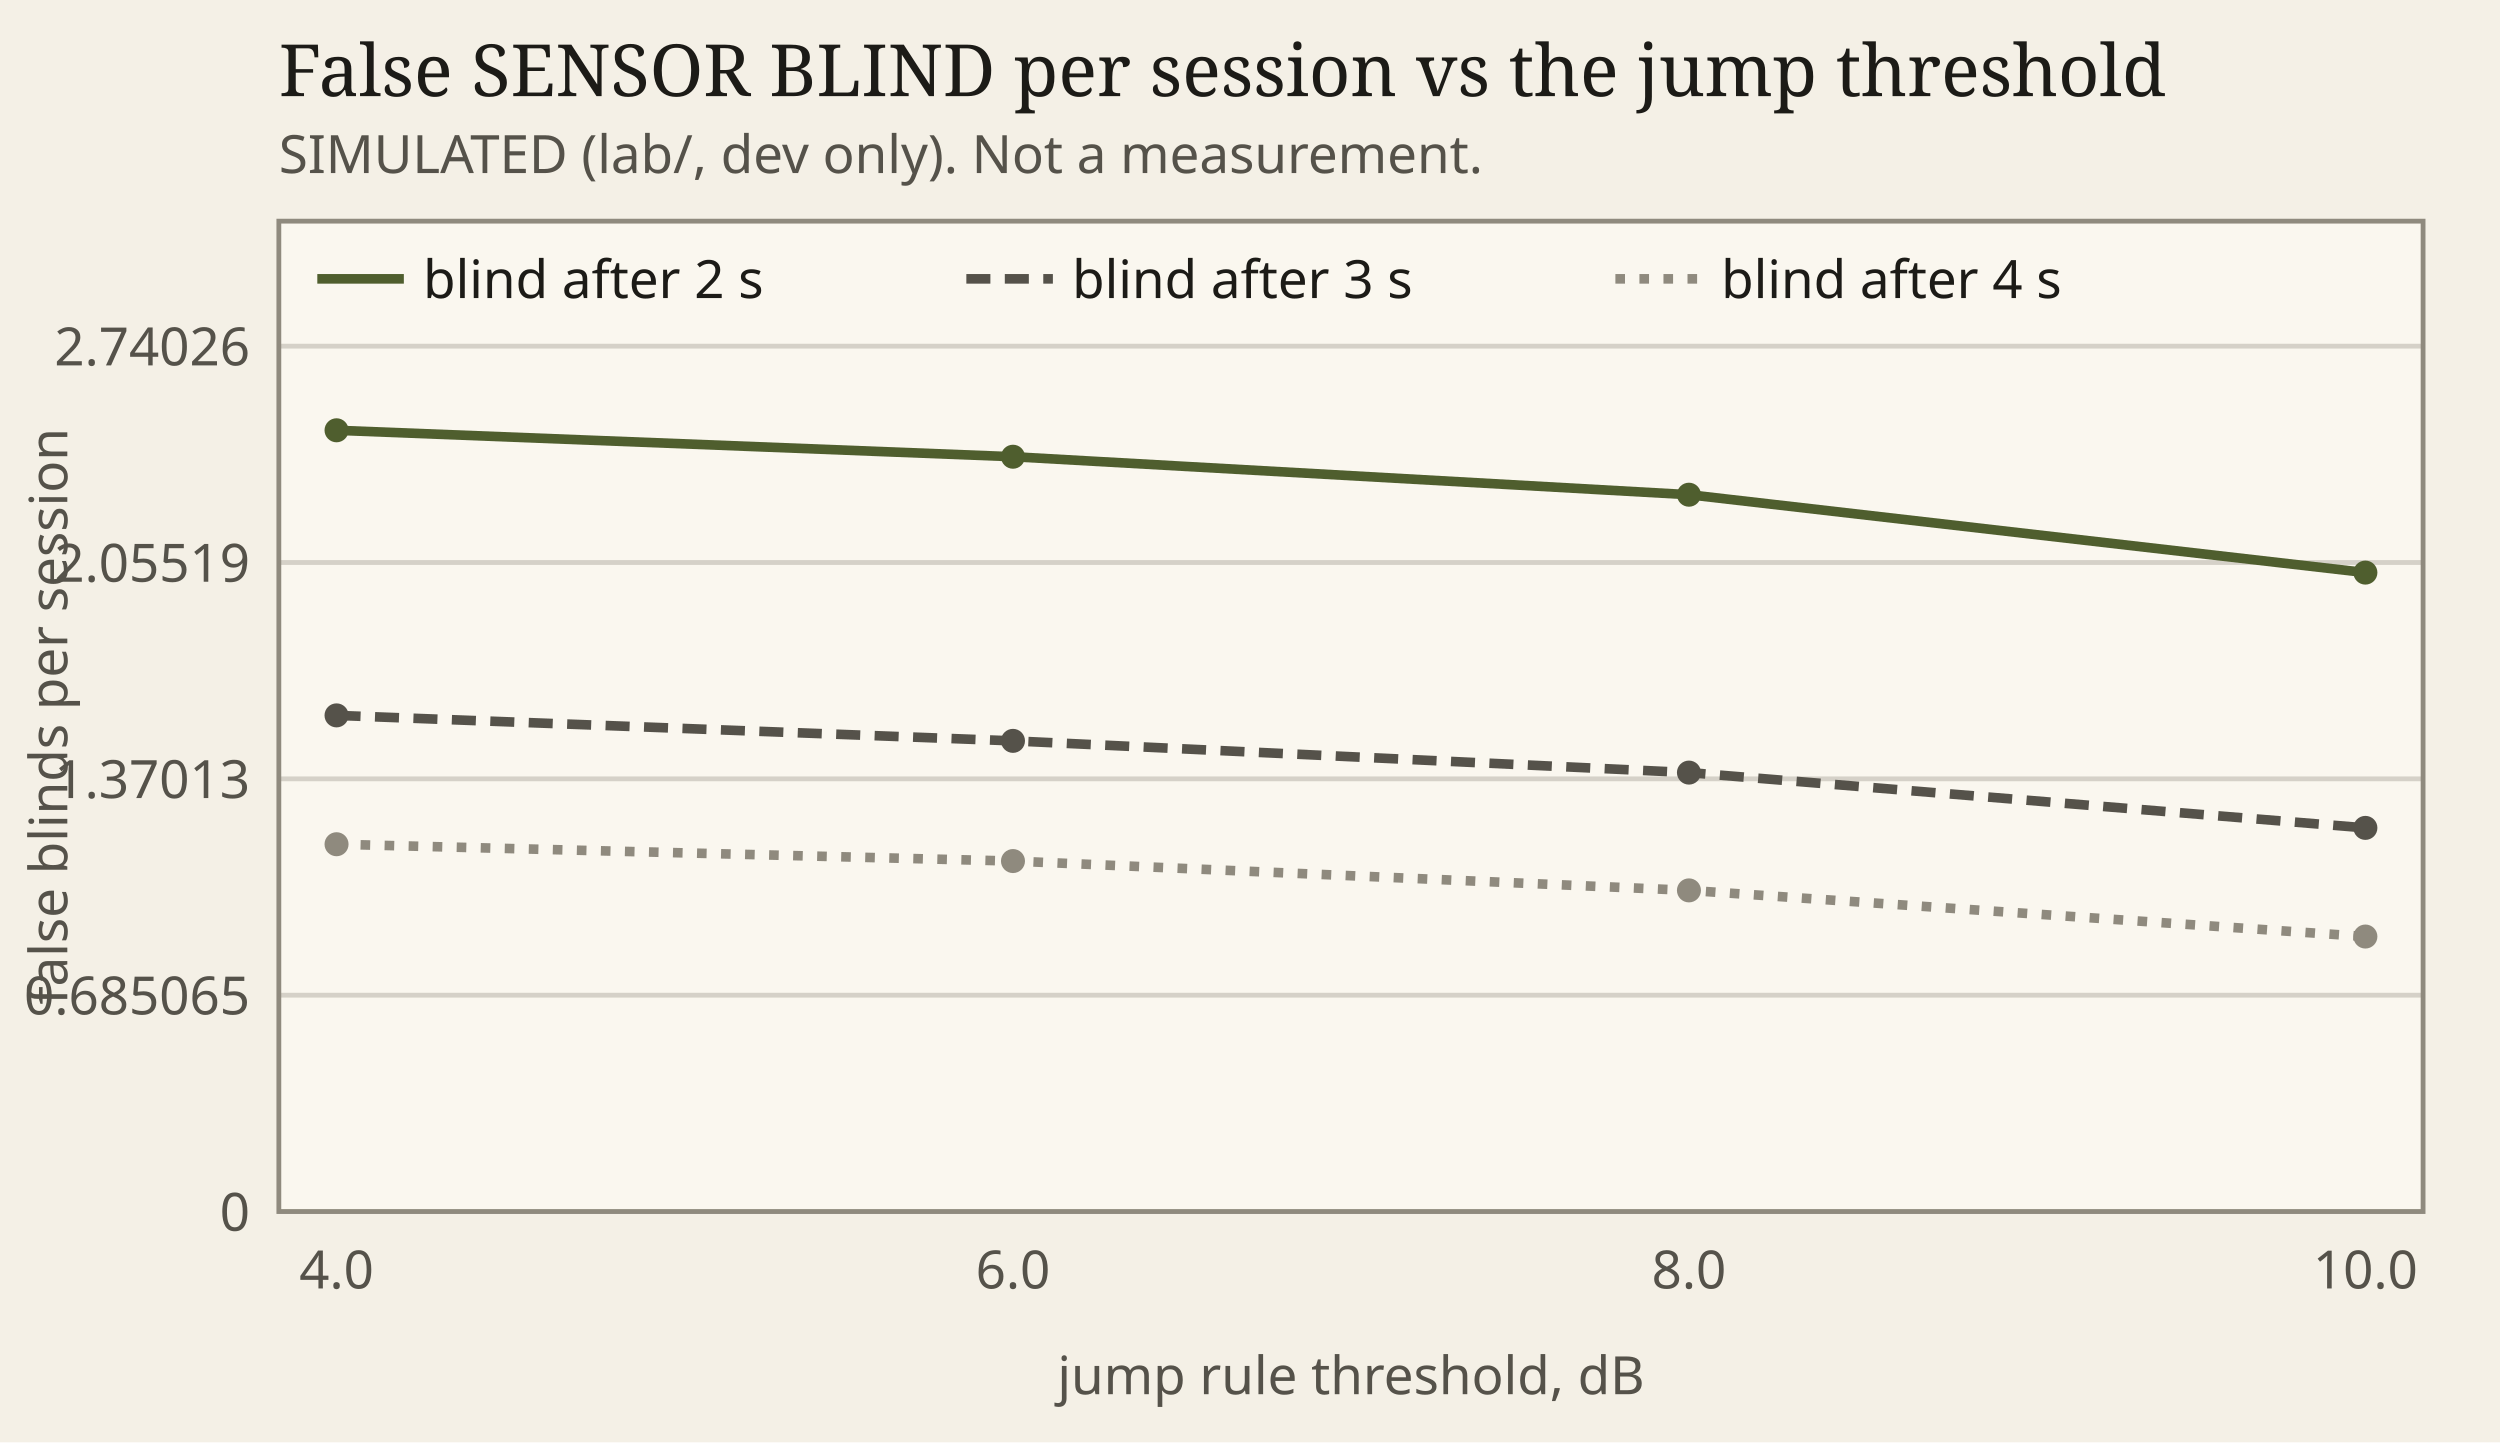
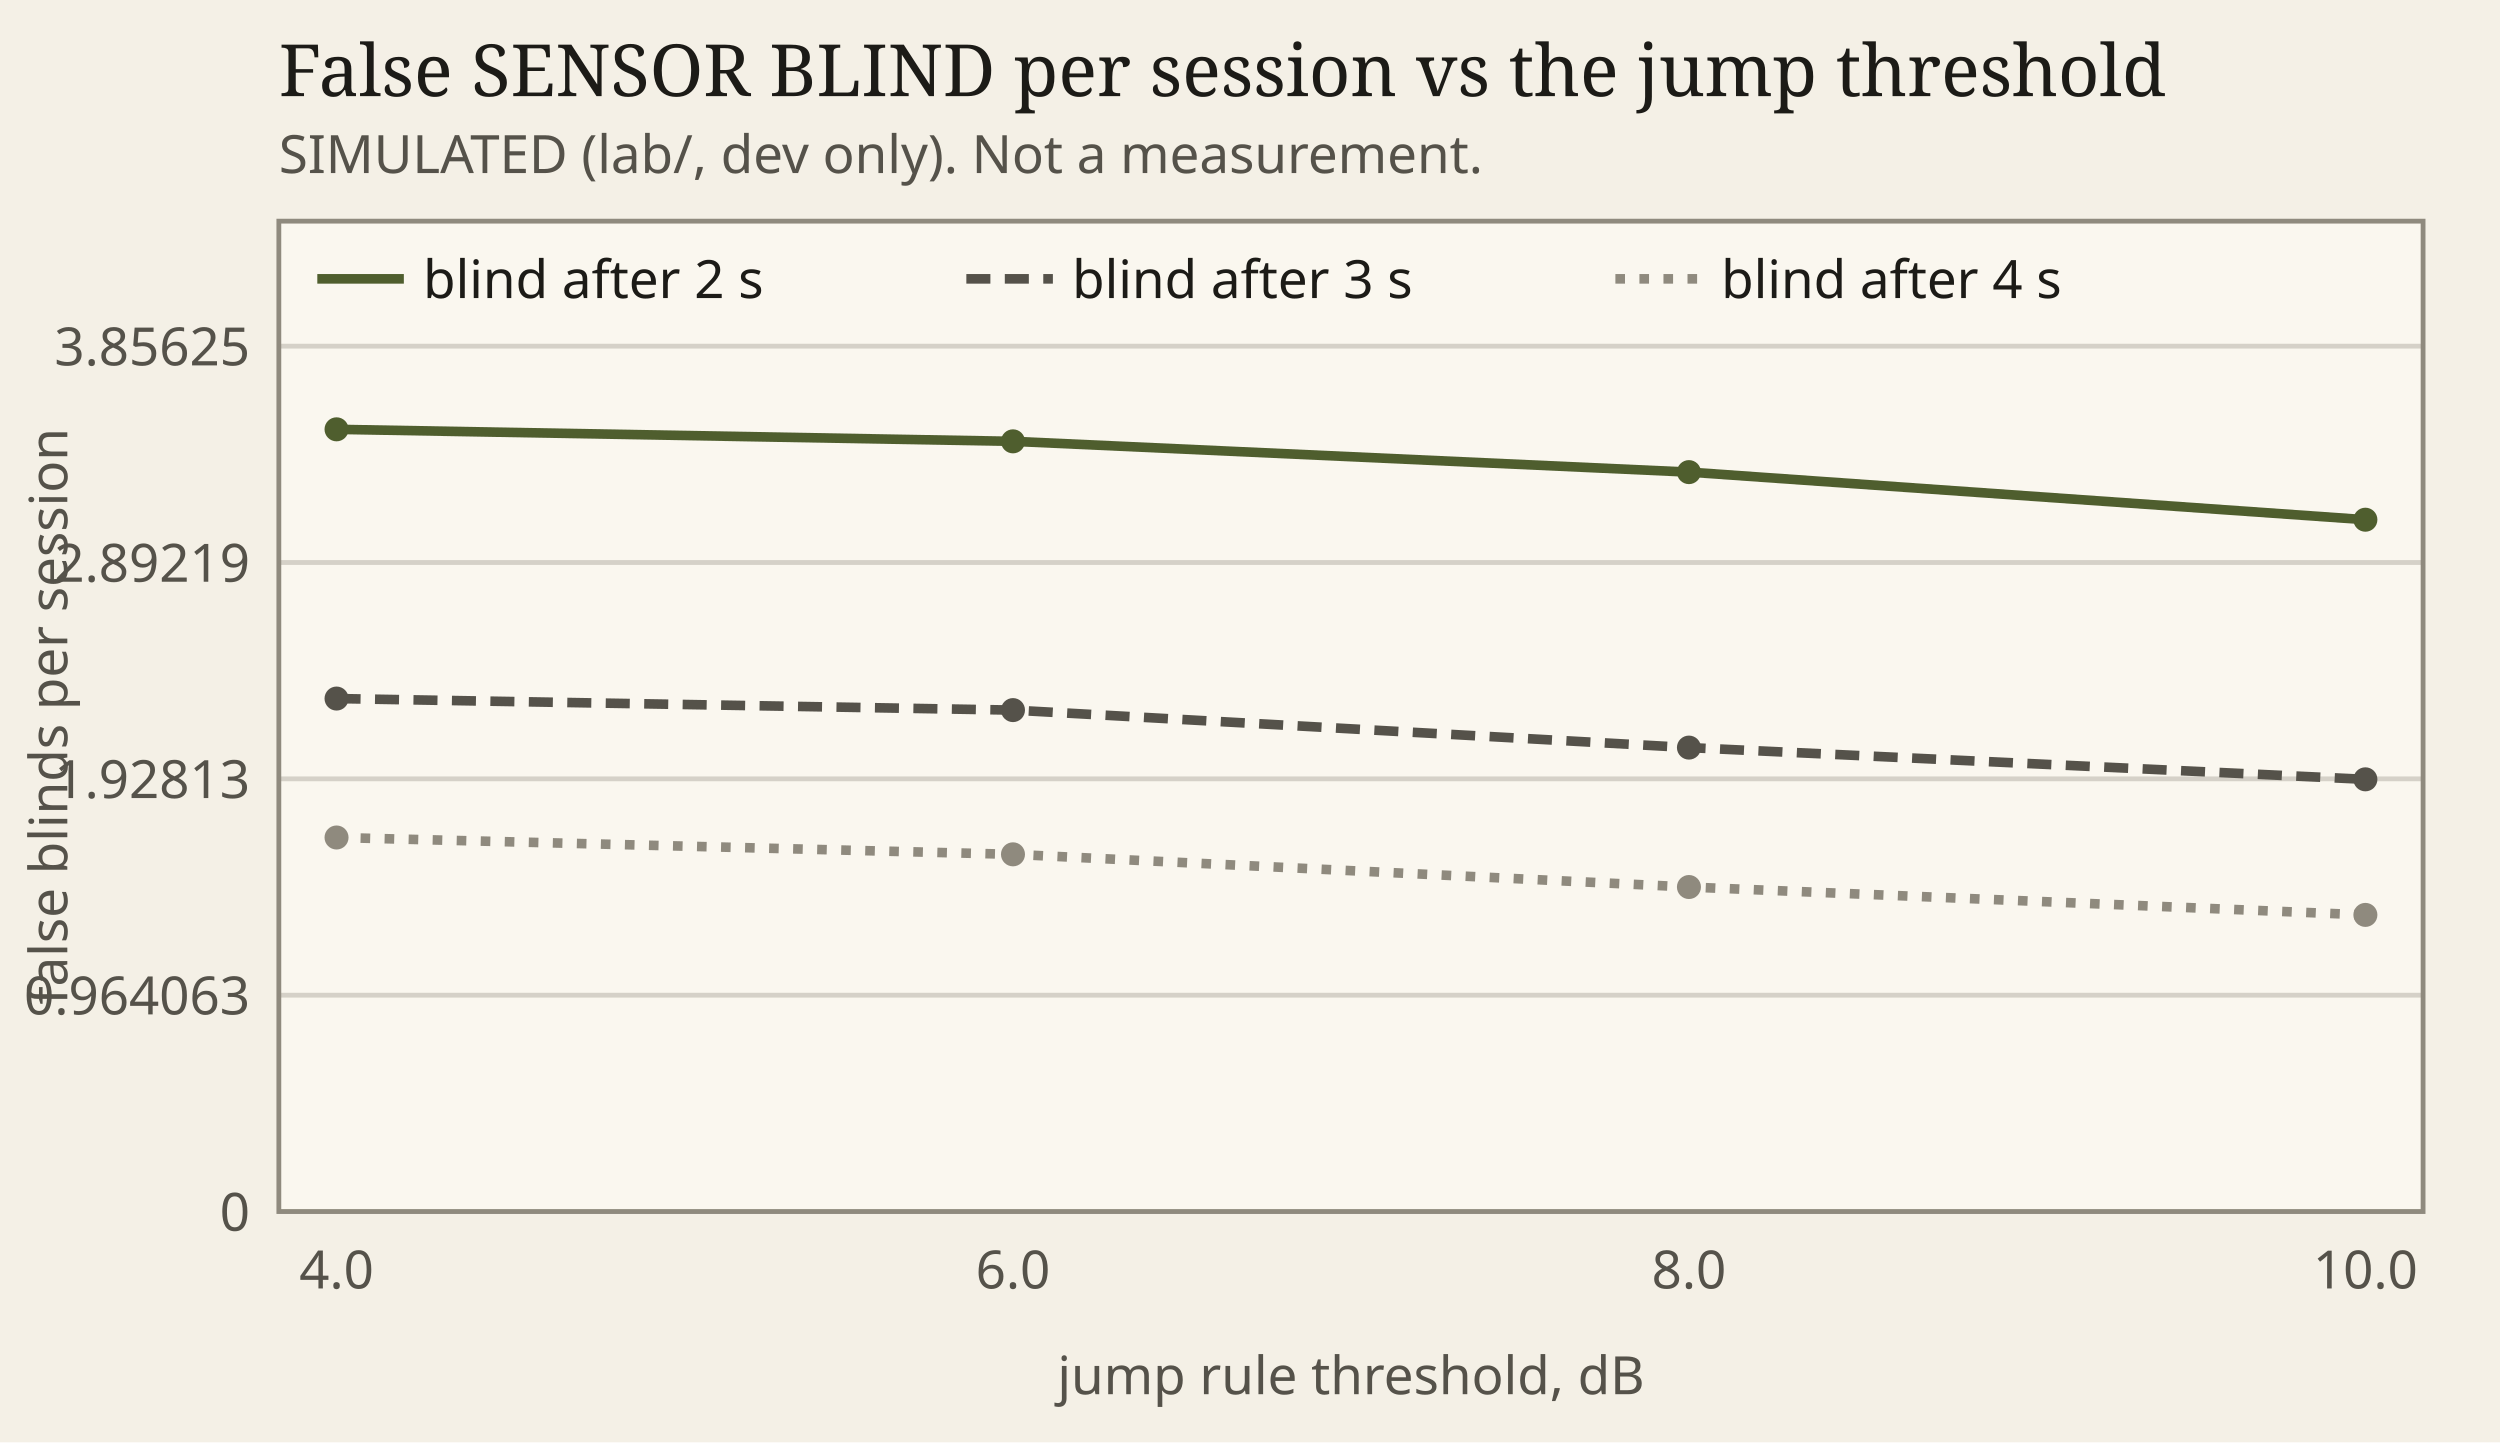
<svg xmlns="http://www.w3.org/2000/svg" width="520" height="300" viewBox="0 0 520 300" font-family="Hanken Grotesk, sans-serif" font-size="11" fill="#1C1B17">
  <rect width="520" height="300" fill="#F4F0E6" />
  <rect x="58" y="46" width="446" height="206" fill="#FAF7EF" stroke="#8F8A7E" />
  <text x="58" y="20" font-family="Newsreader, serif" font-size="15">False SENSOR BLIND per session vs the jump threshold</text>
  <text x="58" y="36" fill="#55524A">SIMULATED (lab/, dev only). Not a measurement.</text>
  <text x="281" y="290" text-anchor="middle" fill="#55524A">jump rule threshold, dB</text>
  <text transform="translate(14 149) rotate(-90)" text-anchor="middle" fill="#55524A">false blinds per session</text>
  <line x1="58" x2="504" y1="252.0" y2="252.0" stroke="#8F8A7E" stroke-opacity="0.35" />
  <text x="52" y="256.0" text-anchor="end" fill="#55524A">0</text>
  <line x1="58" x2="504" y1="207.0" y2="207.0" stroke="#8F8A7E" stroke-opacity="0.35" />
-   <text x="52" y="211.0" text-anchor="end" fill="#55524A">0.685065</text>
+   <text x="52" y="211.0" text-anchor="end" fill="#55524A">0.964063</text>
  <line x1="58" x2="504" y1="162.0" y2="162.0" stroke="#8F8A7E" stroke-opacity="0.35" />
-   <text x="52" y="166.0" text-anchor="end" fill="#55524A">1.37013</text>
+   <text x="52" y="166.0" text-anchor="end" fill="#55524A">1.92813</text>
  <line x1="58" x2="504" y1="117.0" y2="117.0" stroke="#8F8A7E" stroke-opacity="0.35" />
-   <text x="52" y="121.0" text-anchor="end" fill="#55524A">2.05519</text>
+   <text x="52" y="121.0" text-anchor="end" fill="#55524A">2.89219</text>
  <line x1="58" x2="504" y1="72.0" y2="72.0" stroke="#8F8A7E" stroke-opacity="0.35" />
-   <text x="52" y="76.0" text-anchor="end" fill="#55524A">2.74026</text>
+   <text x="52" y="76.0" text-anchor="end" fill="#55524A">3.85625</text>
  <text x="70.0" y="268" text-anchor="middle" fill="#55524A">4.0</text>
  <text x="210.7" y="268" text-anchor="middle" fill="#55524A">6.0</text>
  <text x="351.3" y="268" text-anchor="middle" fill="#55524A">8.0</text>
  <text x="492.0" y="268" text-anchor="middle" fill="#55524A">10.0</text>
-   <polyline fill="none" stroke="#4F5E2E" stroke-width="2" stroke-dasharray="" points="70.0,89.5 210.7,95.0 351.3,102.9 492.0,119.1" />
-   <circle cx="70.0" cy="89.5" r="2.5" fill="#4F5E2E" />
-   <circle cx="210.7" cy="95.0" r="2.5" fill="#4F5E2E" />
-   <circle cx="351.3" cy="102.9" r="2.5" fill="#4F5E2E" />
-   <circle cx="492.0" cy="119.1" r="2.5" fill="#4F5E2E" />
-   <polyline fill="none" stroke="#55524A" stroke-width="2" stroke-dasharray="5 3" points="70.0,148.8 210.7,154.1 351.3,160.7 492.0,172.2" />
-   <circle cx="70.0" cy="148.8" r="2.5" fill="#55524A" />
-   <circle cx="210.7" cy="154.1" r="2.5" fill="#55524A" />
-   <circle cx="351.3" cy="160.7" r="2.5" fill="#55524A" />
-   <circle cx="492.0" cy="172.2" r="2.5" fill="#55524A" />
-   <polyline fill="none" stroke="#8F8A7E" stroke-width="2" stroke-dasharray="2 3" points="70.0,175.6 210.7,179.1 351.3,185.2 492.0,194.8" />
-   <circle cx="70.0" cy="175.6" r="2.5" fill="#8F8A7E" />
-   <circle cx="210.7" cy="179.1" r="2.5" fill="#8F8A7E" />
-   <circle cx="351.3" cy="185.2" r="2.5" fill="#8F8A7E" />
-   <circle cx="492.0" cy="194.8" r="2.5" fill="#8F8A7E" />
+   <polyline fill="none" stroke="#4F5E2E" stroke-width="2" stroke-dasharray="" points="70.0,89.3 210.7,91.8 351.3,98.2 492.0,108.1" />
+   <circle cx="70.0" cy="89.3" r="2.5" fill="#4F5E2E" />
+   <circle cx="210.7" cy="91.8" r="2.5" fill="#4F5E2E" />
+   <circle cx="351.3" cy="98.2" r="2.5" fill="#4F5E2E" />
+   <circle cx="492.0" cy="108.1" r="2.5" fill="#4F5E2E" />
+   <polyline fill="none" stroke="#55524A" stroke-width="2" stroke-dasharray="5 3" points="70.0,145.3 210.7,147.7 351.3,155.5 492.0,162.1" />
+   <circle cx="70.0" cy="145.3" r="2.5" fill="#55524A" />
+   <circle cx="210.7" cy="147.7" r="2.5" fill="#55524A" />
+   <circle cx="351.3" cy="155.5" r="2.5" fill="#55524A" />
+   <circle cx="492.0" cy="162.1" r="2.5" fill="#55524A" />
+   <polyline fill="none" stroke="#8F8A7E" stroke-width="2" stroke-dasharray="2 3" points="70.0,174.2 210.7,177.7 351.3,184.5 492.0,190.3" />
+   <circle cx="70.0" cy="174.2" r="2.5" fill="#8F8A7E" />
+   <circle cx="210.7" cy="177.7" r="2.5" fill="#8F8A7E" />
+   <circle cx="351.3" cy="184.5" r="2.5" fill="#8F8A7E" />
+   <circle cx="492.0" cy="190.3" r="2.5" fill="#8F8A7E" />
  <line x1="66" x2="84" y1="58" y2="58" stroke="#4F5E2E" stroke-width="2" stroke-dasharray="" />
  <text x="88" y="62">blind after 2 s</text>
  <line x1="201" x2="219" y1="58" y2="58" stroke="#55524A" stroke-width="2" stroke-dasharray="5 3" />
  <text x="223" y="62">blind after 3 s</text>
  <line x1="336" x2="354" y1="58" y2="58" stroke="#8F8A7E" stroke-width="2" stroke-dasharray="2 3" />
  <text x="358" y="62">blind after 4 s</text>
</svg>
